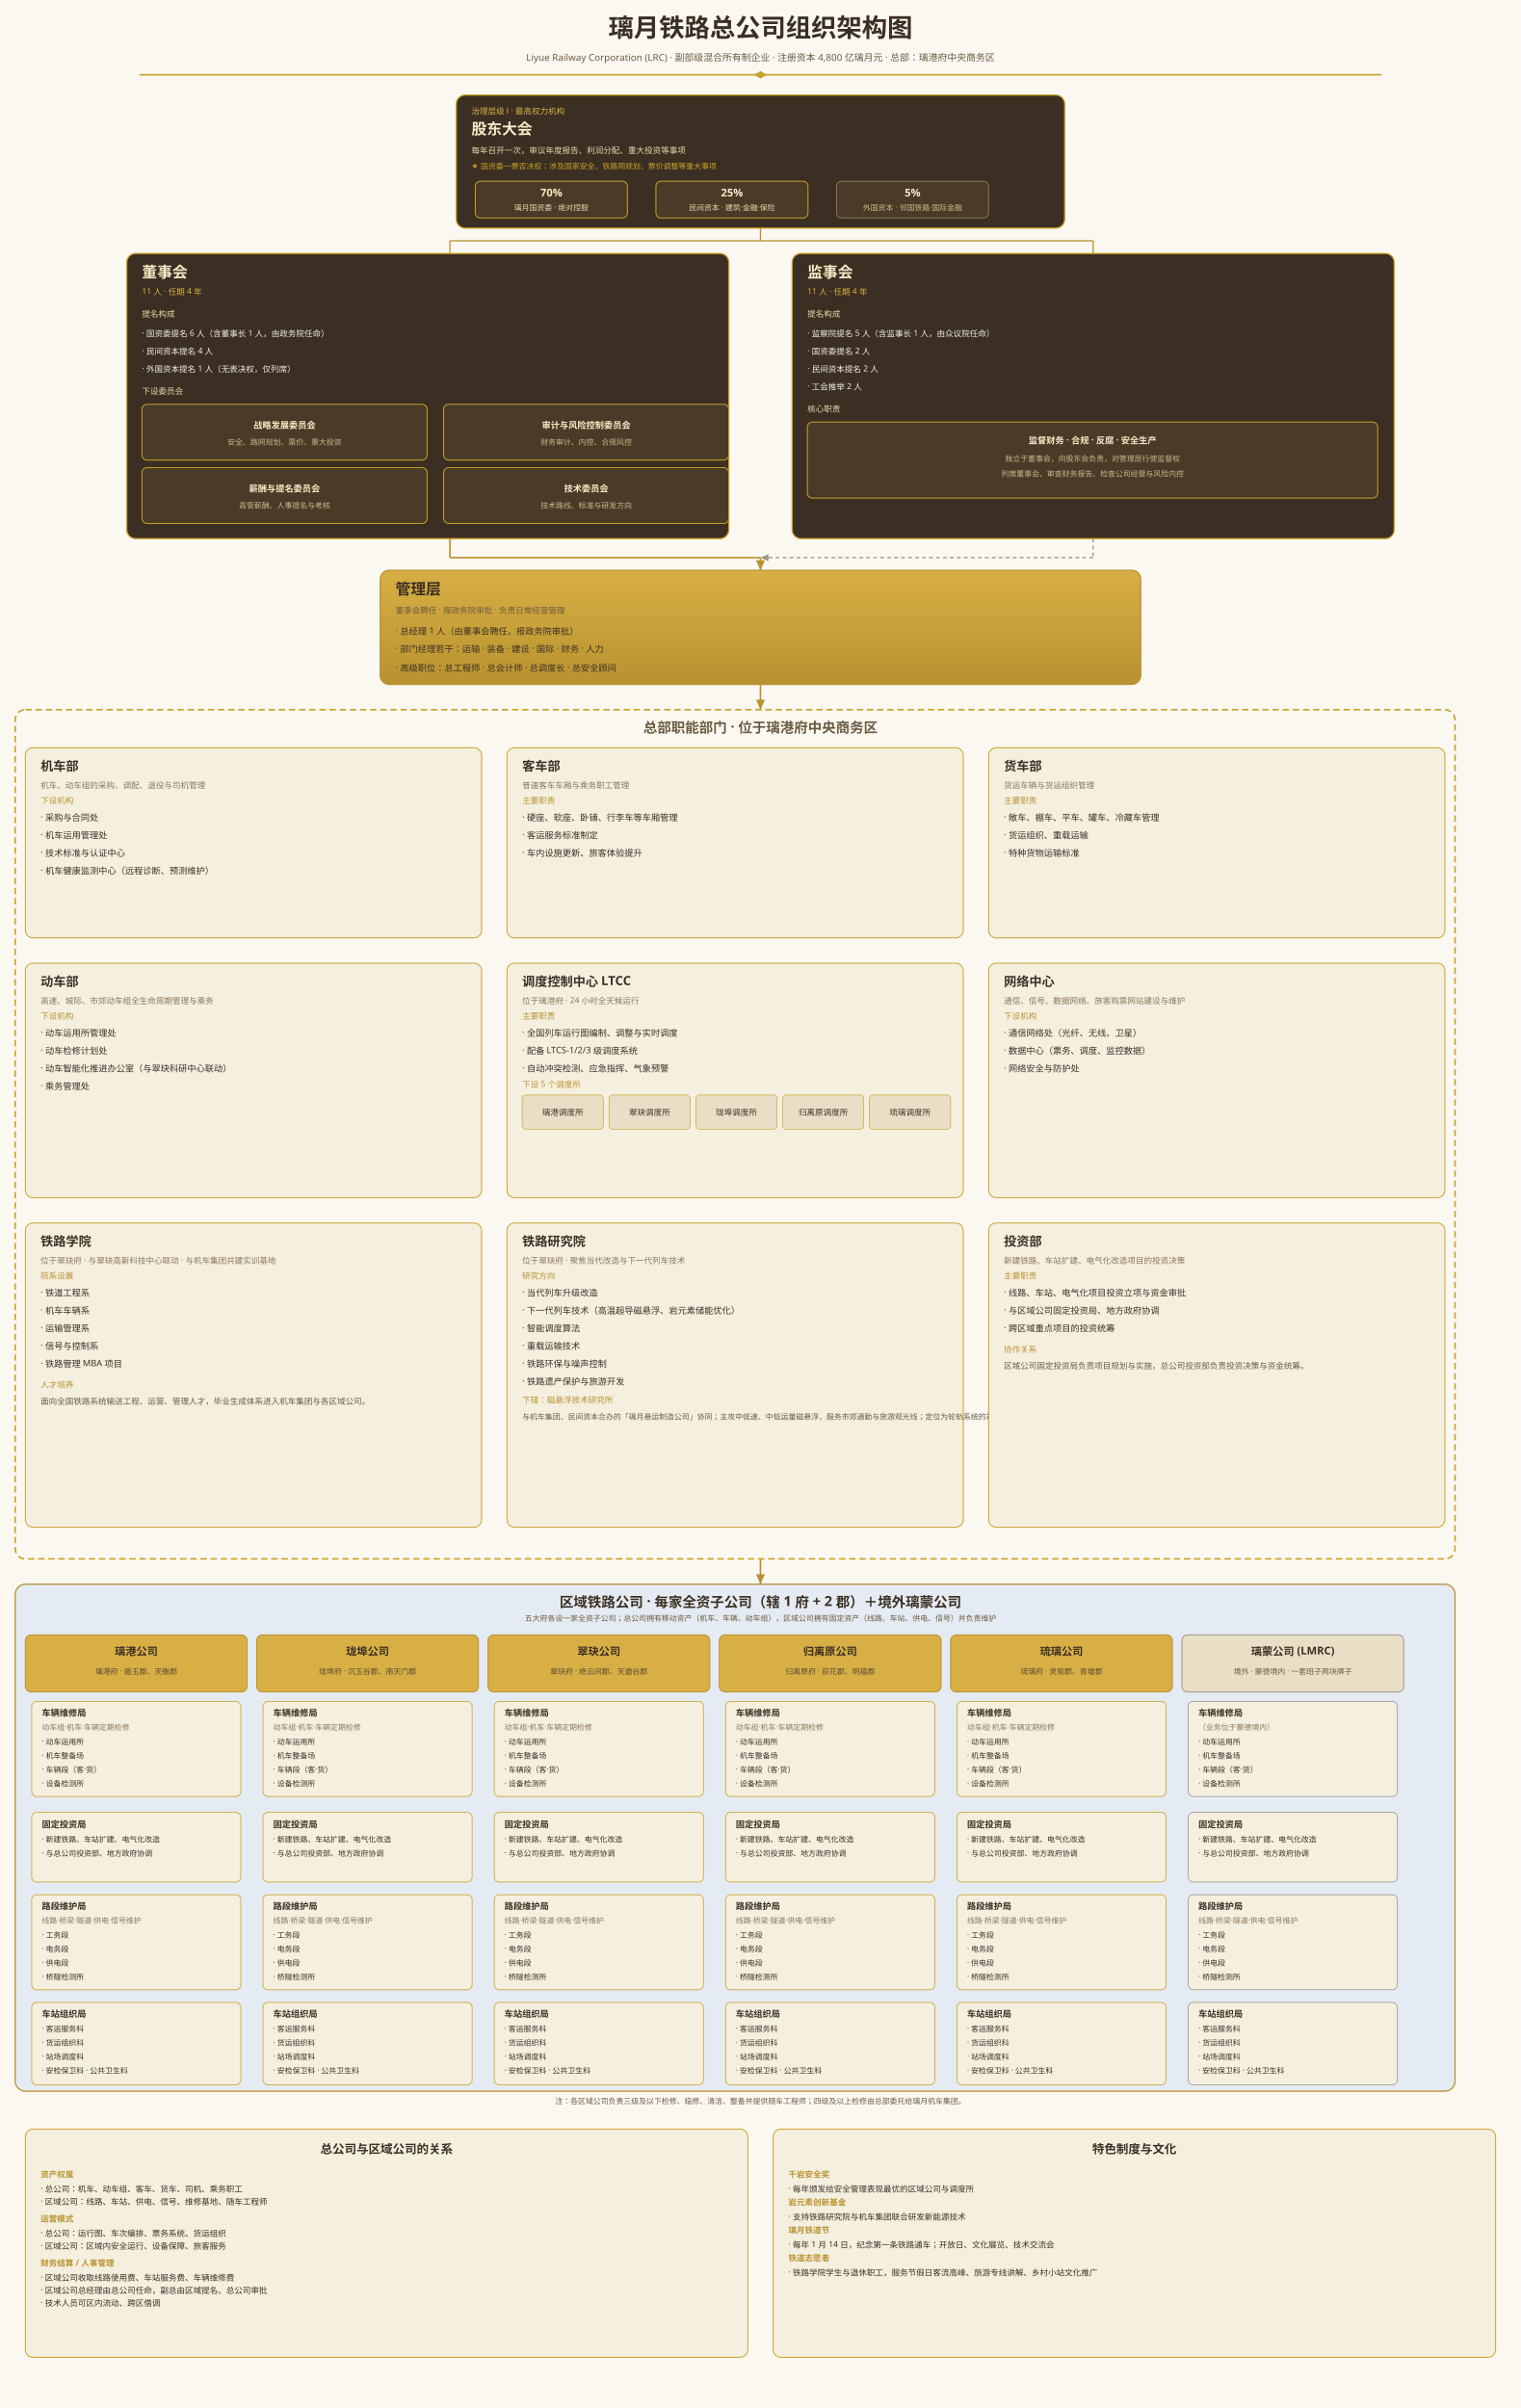
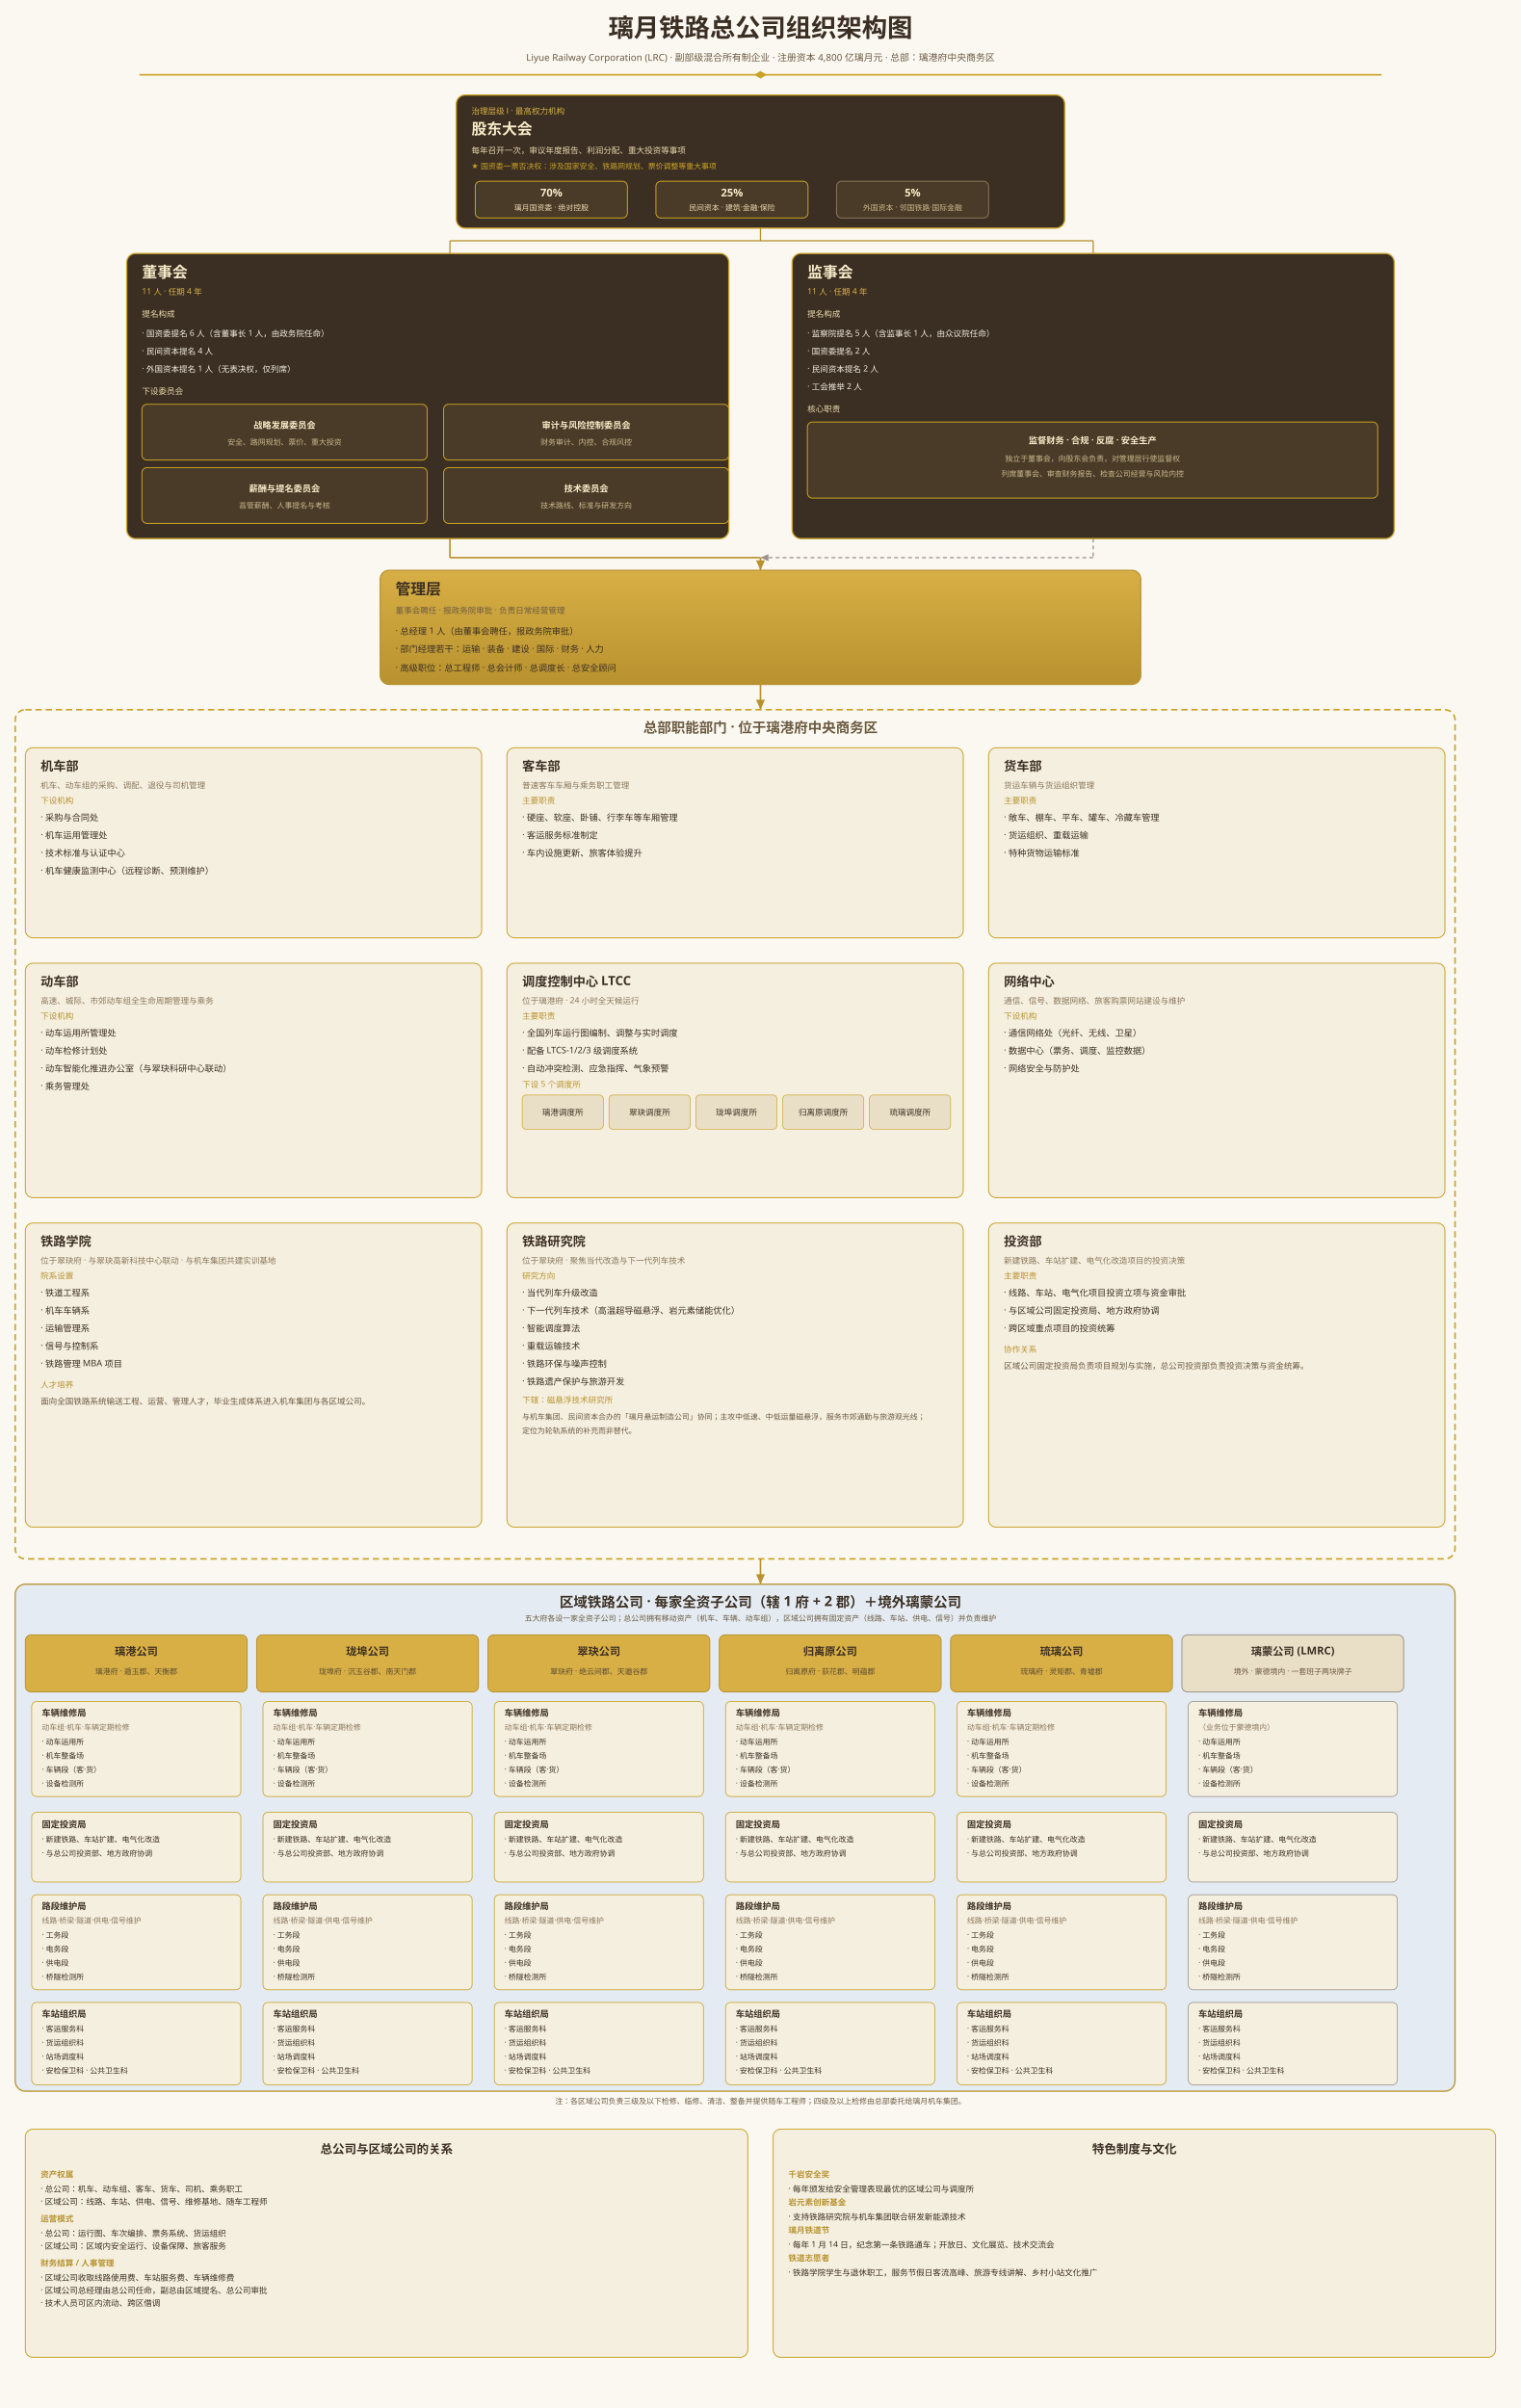
<svg xmlns="http://www.w3.org/2000/svg" viewBox="0 0 2400 3800" font-family="'Microsoft YaHei','PingFang SC','Noto Sans SC',sans-serif">
  <defs>
    <linearGradient id="goldTop" x1="0" y1="0" x2="0" y2="1">
      <stop offset="0" stop-color="#D8AF45" />
      <stop offset="1" stop-color="#B8922F" />
    </linearGradient>
    <marker id="arrow" viewBox="0 0 10 10" refX="9" refY="5" markerWidth="7" markerHeight="7" orient="auto-start-reverse">
      <path d="M 0 1 L 9 5 L 0 9 Z" fill="#B8922F" />
    </marker>
    <marker id="arrowDash" viewBox="0 0 10 10" refX="9" refY="5" markerWidth="7" markerHeight="7" orient="auto-start-reverse">
      <path d="M 0 1 L 9 5 L 0 9 Z" fill="#9C948A" />
    </marker>
  </defs>
  <rect width="2400" height="3800" fill="#FBF8F2" />
  <text x="1200" y="58" text-anchor="middle" font-size="40" font-weight="700" fill="#3B2F23">璃月铁路总公司组织架构图</text>
  <text x="1200" y="96" text-anchor="middle" font-size="15" fill="#6B5A40">Liyue Railway Corporation (LRC) · 副部级混合所有制企业 · 注册资本 4,800 亿璃月元 · 总部：璃港府中央商务区</text>
  <line x1="220" y1="118" x2="2180" y2="118" stroke="#C9A227" stroke-width="2.5" />
  <polygon points="1200,112 1210,118 1200,124 1190,118" fill="#C9A227" />
  <g>
    <rect x="720" y="150" width="960" height="210" rx="14" fill="#3B2F23" stroke="#C9A227" stroke-width="2" />
    <text x="744" y="180" font-size="13" fill="#D8AF45">治理层级 Ⅰ · 最高权力机构</text>
    <text x="744" y="212" font-size="24" font-weight="700" fill="#F7EBC8">股东大会</text>
    <text x="744" y="242" font-size="13" fill="#E8D8AC">每年召开一次，审议年度报告、利润分配、重大投资等事项</text>
    <text x="744" y="266" font-size="12" fill="#C9A227">★ 国资委一票否决权：涉及国家安全、铁路网规划、票价调整等重大事项</text>
    <g>
      <rect x="750" y="286" width="240" height="58" rx="8" fill="#4A3A28" stroke="#C9A227" stroke-width="1.5" />
      <text x="870" y="310" text-anchor="middle" font-size="17" font-weight="700" fill="#F7EBC8">70%</text>
      <text x="870" y="332" text-anchor="middle" font-size="12" fill="#E8D8AC">璃月国资委 · 绝对控股</text>
      <rect x="1035" y="286" width="240" height="58" rx="8" fill="#4A3A28" stroke="#C9A227" stroke-width="1.5" />
      <text x="1155" y="310" text-anchor="middle" font-size="17" font-weight="700" fill="#F7EBC8">25%</text>
      <text x="1155" y="332" text-anchor="middle" font-size="12" fill="#E8D8AC">民间资本 · 建筑·金融·保险</text>
      <rect x="1320" y="286" width="240" height="58" rx="8" fill="#4A3A28" stroke="#8A7658" stroke-width="1.5" />
      <text x="1440" y="310" text-anchor="middle" font-size="17" font-weight="700" fill="#F7EBC8">5%</text>
      <text x="1440" y="332" text-anchor="middle" font-size="12" fill="#C9B98A">外国资本 · 邻国铁路·国际金融</text>
    </g>
  </g>
  <path d="M 710 400 V 380 M 1725 380 V 400 M 710 380 H 1725 M 1200 360 V 380" fill="none" stroke="#B8922F" stroke-width="2" />
  <g>
    <rect x="200" y="400" width="950" height="450" rx="14" fill="#3B2F23" stroke="#C9A227" stroke-width="2" />
    <text x="224" y="438" font-size="24" font-weight="700" fill="#F7EBC8">董事会</text>
    <text x="224" y="464" font-size="13" fill="#D8AF45">11 人 · 任期 4 年</text>
    <text x="224" y="500" font-size="13" fill="#E8D8AC">提名构成</text>
    <text x="224" y="530" font-size="13" fill="#F3EDDE">· 国资委提名 6 人（含董事长 1 人，由政务院任命）</text>
    <text x="224" y="558" font-size="13" fill="#F3EDDE">· 民间资本提名 4 人</text>
    <text x="224" y="586" font-size="13" fill="#F3EDDE">· 外国资本提名 1 人（无表决权，仅列席）</text>
    <text x="224" y="622" font-size="13" fill="#E8D8AC">下设委员会</text>
    <rect x="224" y="638" width="450" height="88" rx="8" fill="#4A3A28" stroke="#C9A227" stroke-width="1.5" />
    <text x="449" y="676" text-anchor="middle" font-size="14" font-weight="700" fill="#F7EBC8">战略发展委员会</text>
    <text x="449" y="702" text-anchor="middle" font-size="12" fill="#C9B98A">安全、路网规划、票价、重大投资</text>
    <rect x="700" y="638" width="450" height="88" rx="8" fill="#4A3A28" stroke="#C9A227" stroke-width="1.5" />
    <text x="925" y="676" text-anchor="middle" font-size="14" font-weight="700" fill="#F7EBC8">审计与风险控制委员会</text>
    <text x="925" y="702" text-anchor="middle" font-size="12" fill="#C9B98A">财务审计、内控、合规风控</text>
    <rect x="224" y="738" width="450" height="88" rx="8" fill="#4A3A28" stroke="#C9A227" stroke-width="1.5" />
    <text x="449" y="776" text-anchor="middle" font-size="14" font-weight="700" fill="#F7EBC8">薪酬与提名委员会</text>
    <text x="449" y="802" text-anchor="middle" font-size="12" fill="#C9B98A">高管薪酬、人事提名与考核</text>
    <rect x="700" y="738" width="450" height="88" rx="8" fill="#4A3A28" stroke="#C9A227" stroke-width="1.5" />
    <text x="925" y="776" text-anchor="middle" font-size="14" font-weight="700" fill="#F7EBC8">技术委员会</text>
    <text x="925" y="802" text-anchor="middle" font-size="12" fill="#C9B98A">技术路线、标准与研发方向</text>
  </g>
  <g>
    <rect x="1250" y="400" width="950" height="450" rx="14" fill="#3B2F23" stroke="#C9A227" stroke-width="2" />
    <text x="1274" y="438" font-size="24" font-weight="700" fill="#F7EBC8">监事会</text>
    <text x="1274" y="464" font-size="13" fill="#D8AF45">11 人 · 任期 4 年</text>
    <text x="1274" y="500" font-size="13" fill="#E8D8AC">提名构成</text>
    <text x="1274" y="530" font-size="13" fill="#F3EDDE">· 监察院提名 5 人（含监事长 1 人，由众议院任命）</text>
    <text x="1274" y="558" font-size="13" fill="#F3EDDE">· 国资委提名 2 人</text>
    <text x="1274" y="586" font-size="13" fill="#F3EDDE">· 民间资本提名 2 人</text>
    <text x="1274" y="614" font-size="13" fill="#F3EDDE">· 工会推举 2 人</text>
    <text x="1274" y="650" font-size="13" fill="#E8D8AC">核心职责</text>
    <rect x="1274" y="666" width="900" height="120" rx="8" fill="#4A3A28" stroke="#C9A227" stroke-width="1.5" />
    <text x="1724" y="700" text-anchor="middle" font-size="14" font-weight="700" fill="#F7EBC8">监督财务 · 合规 · 反腐 · 安全生产</text>
    <text x="1724" y="728" text-anchor="middle" font-size="12" fill="#C9B98A">独立于董事会，向股东会负责，对管理层行使监督权</text>
    <text x="1724" y="752" text-anchor="middle" font-size="12" fill="#C9B98A">列席董事会、审查财务报告、检查公司经营与风险内控</text>
  </g>
  <path d="M 710 850 V 880 M 710 880 H 1200 M 1200 880 V 900" fill="none" stroke="#B8922F" stroke-width="2.5" marker-end="url(#arrow)" />
  <path d="M 1725 850 V 880 M 1725 880 H 1200" fill="none" stroke="#9C948A" stroke-width="2" stroke-dasharray="6 5" marker-end="url(#arrowDash)" />
  <g>
    <rect x="600" y="900" width="1200" height="180" rx="14" fill="url(#goldTop)" stroke="#B8922F" stroke-width="2" />
    <text x="624" y="938" font-size="24" font-weight="700" fill="#3B2F23">管理层</text>
    <text x="624" y="968" font-size="13" fill="#6B5A40">董事会聘任 · 报政务院审批 · 负责日常经营管理</text>
    <text x="624" y="1000" font-size="14" fill="#3B2F23">· 总经理 1 人（由董事会聘任，报政务院审批）</text>
    <text x="624" y="1028" font-size="14" fill="#3B2F23">· 部门经理若干：运输 · 装备 · 建设 · 国际 · 财务 · 人力</text>
    <text x="624" y="1058" font-size="14" fill="#3B2F23">· 高级职位：总工程师 · 总会计师 · 总调度长 · 总安全顾问</text>
  </g>
  <path d="M 1200 1080 V 1120" fill="none" stroke="#B8922F" stroke-width="2.5" marker-end="url(#arrow)" />
  <g>
    <rect x="24" y="1120" width="2272" height="1340" rx="16" fill="none" stroke="#C9A227" stroke-width="2.5" stroke-dasharray="10 6" />
    <text x="1200" y="1156" text-anchor="middle" font-size="22" font-weight="700" fill="#6B5A40">总部职能部门 · 位于璃港府中央商务区</text>
    <g>
      <rect x="40" y="1180" width="720" height="300" rx="12" fill="#F5EFE0" stroke="#C9A227" stroke-width="1.5" />
      <text x="64" y="1216" font-size="20" font-weight="700" fill="#3B2F23">机车部</text>
      <text x="64" y="1244" font-size="13" fill="#8A7658">机车、动车组的采购、调配、退役与司机管理</text>
      <text x="64" y="1268" font-size="13" fill="#B8922F">下设机构</text>
      <text x="64" y="1294" font-size="14" fill="#3B2F23">· 采购与合同处</text>
      <text x="64" y="1322" font-size="14" fill="#3B2F23">· 机车运用管理处</text>
      <text x="64" y="1350" font-size="14" fill="#3B2F23">· 技术标准与认证中心</text>
      <text x="64" y="1378" font-size="14" fill="#3B2F23">· 机车健康监测中心（远程诊断、预测维护）</text>
    </g>
    <g>
      <rect x="800" y="1180" width="720" height="300" rx="12" fill="#F5EFE0" stroke="#C9A227" stroke-width="1.5" />
      <text x="824" y="1216" font-size="20" font-weight="700" fill="#3B2F23">客车部</text>
      <text x="824" y="1244" font-size="13" fill="#8A7658">普速客车车厢与乘务职工管理</text>
      <text x="824" y="1268" font-size="13" fill="#B8922F">主要职责</text>
      <text x="824" y="1294" font-size="14" fill="#3B2F23">· 硬座、软座、卧铺、行李车等车厢管理</text>
      <text x="824" y="1322" font-size="14" fill="#3B2F23">· 客运服务标准制定</text>
      <text x="824" y="1350" font-size="14" fill="#3B2F23">· 车内设施更新、旅客体验提升</text>
    </g>
    <g>
      <rect x="1560" y="1180" width="720" height="300" rx="12" fill="#F5EFE0" stroke="#C9A227" stroke-width="1.5" />
      <text x="1584" y="1216" font-size="20" font-weight="700" fill="#3B2F23">货车部</text>
      <text x="1584" y="1244" font-size="13" fill="#8A7658">货运车辆与货运组织管理</text>
      <text x="1584" y="1268" font-size="13" fill="#B8922F">主要职责</text>
      <text x="1584" y="1294" font-size="14" fill="#3B2F23">· 敞车、棚车、平车、罐车、冷藏车管理</text>
      <text x="1584" y="1322" font-size="14" fill="#3B2F23">· 货运组织、重载运输</text>
      <text x="1584" y="1350" font-size="14" fill="#3B2F23">· 特种货物运输标准</text>
    </g>
    <g>
      <rect x="40" y="1520" width="720" height="370" rx="12" fill="#F5EFE0" stroke="#C9A227" stroke-width="1.5" />
      <text x="64" y="1556" font-size="20" font-weight="700" fill="#3B2F23">动车部</text>
      <text x="64" y="1584" font-size="13" fill="#8A7658">高速、城际、市郊动车组全生命周期管理与乘务</text>
      <text x="64" y="1608" font-size="13" fill="#B8922F">下设机构</text>
      <text x="64" y="1634" font-size="14" fill="#3B2F23">· 动车运用所管理处</text>
      <text x="64" y="1662" font-size="14" fill="#3B2F23">· 动车检修计划处</text>
      <text x="64" y="1690" font-size="14" fill="#3B2F23">· 动车智能化推进办公室（与翠玦科研中心联动）</text>
      <text x="64" y="1718" font-size="14" fill="#3B2F23">· 乘务管理处</text>
    </g>
    <g>
      <rect x="800" y="1520" width="720" height="370" rx="12" fill="#F5EFE0" stroke="#C9A227" stroke-width="1.5" />
      <text x="824" y="1556" font-size="20" font-weight="700" fill="#3B2F23">调度控制中心 LTCC</text>
      <text x="824" y="1584" font-size="13" fill="#8A7658">位于璃港府 · 24 小时全天候运行</text>
      <text x="824" y="1608" font-size="13" fill="#B8922F">主要职责</text>
      <text x="824" y="1634" font-size="14" fill="#3B2F23">· 全国列车运行图编制、调整与实时调度</text>
      <text x="824" y="1662" font-size="14" fill="#3B2F23">· 配备 LTCS-1/2/3 级调度系统</text>
      <text x="824" y="1690" font-size="14" fill="#3B2F23">· 自动冲突检测、应急指挥、气象预警</text>
      <text x="824" y="1716" font-size="13" fill="#B8922F">下设 5 个调度所</text>
      <g>
        <rect x="824" y="1728" width="128" height="54" rx="6" fill="#E9DFC6" stroke="#C9A227" stroke-width="1" />
        <text x="888" y="1760" text-anchor="middle" font-size="13" fill="#3B2F23">璃港调度所</text>
        <rect x="961" y="1728" width="128" height="54" rx="6" fill="#E9DFC6" stroke="#C9A227" stroke-width="1" />
        <text x="1025" y="1760" text-anchor="middle" font-size="13" fill="#3B2F23">翠玦调度所</text>
        <rect x="1098" y="1728" width="128" height="54" rx="6" fill="#E9DFC6" stroke="#C9A227" stroke-width="1" />
        <text x="1162" y="1760" text-anchor="middle" font-size="13" fill="#3B2F23">珑埠调度所</text>
        <rect x="1235" y="1728" width="128" height="54" rx="6" fill="#E9DFC6" stroke="#C9A227" stroke-width="1" />
        <text x="1299" y="1760" text-anchor="middle" font-size="13" fill="#3B2F23">归离原调度所</text>
        <rect x="1372" y="1728" width="128" height="54" rx="6" fill="#E9DFC6" stroke="#C9A227" stroke-width="1" />
        <text x="1436" y="1760" text-anchor="middle" font-size="13" fill="#3B2F23">琉璃调度所</text>
      </g>
    </g>
    <g>
      <rect x="1560" y="1520" width="720" height="370" rx="12" fill="#F5EFE0" stroke="#C9A227" stroke-width="1.5" />
      <text x="1584" y="1556" font-size="20" font-weight="700" fill="#3B2F23">网络中心</text>
      <text x="1584" y="1584" font-size="13" fill="#8A7658">通信、信号、数据网络、旅客购票网站建设与维护</text>
      <text x="1584" y="1608" font-size="13" fill="#B8922F">下设机构</text>
      <text x="1584" y="1634" font-size="14" fill="#3B2F23">· 通信网络处（光纤、无线、卫星）</text>
      <text x="1584" y="1662" font-size="14" fill="#3B2F23">· 数据中心（票务、调度、监控数据）</text>
      <text x="1584" y="1690" font-size="14" fill="#3B2F23">· 网络安全与防护处</text>
    </g>
    <g>
      <rect x="40" y="1930" width="720" height="480" rx="12" fill="#F5EFE0" stroke="#C9A227" stroke-width="1.5" />
      <text x="64" y="1966" font-size="20" font-weight="700" fill="#3B2F23">铁路学院</text>
      <text x="64" y="1994" font-size="13" fill="#8A7658">位于翠玦府 · 与翠玦高新科技中心联动 · 与机车集团共建实训基地</text>
      <text x="64" y="2018" font-size="13" fill="#B8922F">院系设置</text>
      <text x="64" y="2044" font-size="14" fill="#3B2F23">· 铁道工程系</text>
      <text x="64" y="2072" font-size="14" fill="#3B2F23">· 机车车辆系</text>
      <text x="64" y="2100" font-size="14" fill="#3B2F23">· 运输管理系</text>
      <text x="64" y="2128" font-size="14" fill="#3B2F23">· 信号与控制系</text>
      <text x="64" y="2156" font-size="14" fill="#3B2F23">· 铁路管理 MBA 项目</text>
      <text x="64" y="2190" font-size="13" fill="#B8922F">人才培养</text>
      <text x="64" y="2216" font-size="13" fill="#6B5A40">面向全国铁路系统输送工程、运营、管理人才，毕业生成体系进入机车集团与各区域公司。</text>
    </g>
    <g>
      <rect x="800" y="1930" width="720" height="480" rx="12" fill="#F5EFE0" stroke="#C9A227" stroke-width="1.5" />
      <text x="824" y="1966" font-size="20" font-weight="700" fill="#3B2F23">铁路研究院</text>
      <text x="824" y="1994" font-size="13" fill="#8A7658">位于翠玦府 · 聚焦当代改造与下一代列车技术</text>
      <text x="824" y="2018" font-size="13" fill="#B8922F">研究方向</text>
      <text x="824" y="2044" font-size="14" fill="#3B2F23">· 当代列车升级改造</text>
      <text x="824" y="2072" font-size="14" fill="#3B2F23">· 下一代列车技术（高温超导磁悬浮、岩元素储能优化）</text>
      <text x="824" y="2100" font-size="14" fill="#3B2F23">· 智能调度算法</text>
      <text x="824" y="2128" font-size="14" fill="#3B2F23">· 重载运输技术</text>
      <text x="824" y="2156" font-size="14" fill="#3B2F23">· 铁路环保与噪声控制</text>
      <text x="824" y="2184" font-size="14" fill="#3B2F23">· 铁路遗产保护与旅游开发</text>
      <text x="824" y="2214" font-size="13" fill="#B8922F">下辖：磁悬浮技术研究所</text>
-       <text x="824" y="2240" font-size="12" fill="#6B5A40">与机车集团、民间资本合办的「璃月悬运制造公司」协同；主攻中低速、中低运量磁悬浮，服务市郊通勤与旅游观光线；定位为轮轨系统的补充而非替代。</text>
+       <text x="824" y="2240" font-size="12" fill="#6B5A40">与机车集团、民间资本合办的「璃月悬运制造公司」协同；主攻中低速、中低运量磁悬浮，服务市郊通勤与旅游观光线；</text>
+       <text x="824" y="2262" font-size="12" fill="#6B5A40">定位为轮轨系统的补充而非替代。</text>
    </g>
    <g>
      <rect x="1560" y="1930" width="720" height="480" rx="12" fill="#F5EFE0" stroke="#C9A227" stroke-width="1.5" />
      <text x="1584" y="1966" font-size="20" font-weight="700" fill="#3B2F23">投资部</text>
      <text x="1584" y="1994" font-size="13" fill="#8A7658">新建铁路、车站扩建、电气化改造项目的投资决策</text>
      <text x="1584" y="2018" font-size="13" fill="#B8922F">主要职责</text>
      <text x="1584" y="2044" font-size="14" fill="#3B2F23">· 线路、车站、电气化项目投资立项与资金审批</text>
      <text x="1584" y="2072" font-size="14" fill="#3B2F23">· 与区域公司固定投资局、地方政府协调</text>
      <text x="1584" y="2100" font-size="14" fill="#3B2F23">· 跨区域重点项目的投资统筹</text>
      <text x="1584" y="2134" font-size="13" fill="#B8922F">协作关系</text>
      <text x="1584" y="2160" font-size="13" fill="#6B5A40">区域公司固定投资局负责项目规划与实施，总公司投资部负责投资决策与资金统筹。</text>
    </g>
  </g>
  <path d="M 1200 2460 V 2500" fill="none" stroke="#B8922F" stroke-width="2.5" marker-end="url(#arrow)" />
  <g>
    <rect x="24" y="2500" width="2272" height="800" rx="16" fill="#E4EBF2" stroke="#B8922F" stroke-width="2" />
    <text x="1200" y="2536" text-anchor="middle" font-size="22" font-weight="700" fill="#3B2F23">区域铁路公司 · 每家全资子公司（辖 1 府 + 2 郡）＋境外璃蒙公司</text>
    <text x="1200" y="2558" text-anchor="middle" font-size="12" fill="#6B5A40">五大府各设一家全资子公司；总公司拥有移动资产（机车、车辆、动车组），区域公司拥有固定资产（线路、车站、供电、信号）并负责维护</text>
    <g font-size="15" font-weight="700" fill="#3B2F23">
      <rect x="40" y="2580" width="350" height="90" rx="9" fill="#D8AF45" stroke="#B8922F" stroke-width="1.5" />
      <text x="215" y="2612" text-anchor="middle" font-size="17">璃港公司</text>
      <text x="215" y="2642" text-anchor="middle" font-size="12" font-weight="400" fill="#5A4A30">璃港府 · 遁玉郡、天衡郡</text>
      <rect x="405" y="2580" width="350" height="90" rx="9" fill="#D8AF45" stroke="#B8922F" stroke-width="1.5" />
      <text x="580" y="2612" text-anchor="middle" font-size="17">珑埠公司</text>
      <text x="580" y="2642" text-anchor="middle" font-size="12" font-weight="400" fill="#5A4A30">珑埠府 · 沉玉谷郡、南天门郡</text>
      <rect x="770" y="2580" width="350" height="90" rx="9" fill="#D8AF45" stroke="#B8922F" stroke-width="1.5" />
      <text x="945" y="2612" text-anchor="middle" font-size="17">翠玦公司</text>
      <text x="945" y="2642" text-anchor="middle" font-size="12" font-weight="400" fill="#5A4A30">翠玦府 · 绝云间郡、天遒谷郡</text>
      <rect x="1135" y="2580" width="350" height="90" rx="9" fill="#D8AF45" stroke="#B8922F" stroke-width="1.5" />
      <text x="1310" y="2612" text-anchor="middle" font-size="17">归离原公司</text>
      <text x="1310" y="2642" text-anchor="middle" font-size="12" font-weight="400" fill="#5A4A30">归离原府 · 荻花郡、明蕴郡</text>
      <rect x="1500" y="2580" width="350" height="90" rx="9" fill="#D8AF45" stroke="#B8922F" stroke-width="1.5" />
      <text x="1675" y="2612" text-anchor="middle" font-size="17">琉璃公司</text>
      <text x="1675" y="2642" text-anchor="middle" font-size="12" font-weight="400" fill="#5A4A30">琉璃府 · 灵矩郡、青墟郡</text>
      <rect x="1865" y="2580" width="350" height="90" rx="9" fill="#E9DFC6" stroke="#9C948A" stroke-width="1.5" />
      <text x="2040" y="2612" text-anchor="middle" font-size="17" fill="#3B2F23">璃蒙公司 (LMRC)</text>
      <text x="2040" y="2642" text-anchor="middle" font-size="12" font-weight="400" fill="#6B5A40">境外 · 蒙德境内 · 一套班子两块牌子</text>
    </g>
    <g font-size="14" fill="#3B2F23">
      <g>
        <rect x="50" y="2685" width="330" height="150" rx="8" fill="#F5EFE0" stroke="#C9A227" stroke-width="1.2" />
        <text x="66" y="2708" font-size="14" font-weight="700">车辆维修局</text>
        <text x="66" y="2730" font-size="12" fill="#8A7658">动车组·机车·车辆定期检修</text>
        <text x="66" y="2752" font-size="12">· 动车运用所</text>
        <text x="66" y="2774" font-size="12">· 机车整备场</text>
        <text x="66" y="2796" font-size="12">· 车辆段（客·货）</text>
        <text x="66" y="2818" font-size="12">· 设备检测所</text>
        <rect x="415" y="2685" width="330" height="150" rx="8" fill="#F5EFE0" stroke="#C9A227" stroke-width="1.2" />
        <text x="431" y="2708" font-size="14" font-weight="700">车辆维修局</text>
        <text x="431" y="2730" font-size="12" fill="#8A7658">动车组·机车·车辆定期检修</text>
        <text x="431" y="2752" font-size="12">· 动车运用所</text>
        <text x="431" y="2774" font-size="12">· 机车整备场</text>
        <text x="431" y="2796" font-size="12">· 车辆段（客·货）</text>
        <text x="431" y="2818" font-size="12">· 设备检测所</text>
        <rect x="780" y="2685" width="330" height="150" rx="8" fill="#F5EFE0" stroke="#C9A227" stroke-width="1.2" />
        <text x="796" y="2708" font-size="14" font-weight="700">车辆维修局</text>
        <text x="796" y="2730" font-size="12" fill="#8A7658">动车组·机车·车辆定期检修</text>
        <text x="796" y="2752" font-size="12">· 动车运用所</text>
        <text x="796" y="2774" font-size="12">· 机车整备场</text>
        <text x="796" y="2796" font-size="12">· 车辆段（客·货）</text>
        <text x="796" y="2818" font-size="12">· 设备检测所</text>
        <rect x="1145" y="2685" width="330" height="150" rx="8" fill="#F5EFE0" stroke="#C9A227" stroke-width="1.2" />
        <text x="1161" y="2708" font-size="14" font-weight="700">车辆维修局</text>
        <text x="1161" y="2730" font-size="12" fill="#8A7658">动车组·机车·车辆定期检修</text>
        <text x="1161" y="2752" font-size="12">· 动车运用所</text>
        <text x="1161" y="2774" font-size="12">· 机车整备场</text>
        <text x="1161" y="2796" font-size="12">· 车辆段（客·货）</text>
        <text x="1161" y="2818" font-size="12">· 设备检测所</text>
        <rect x="1510" y="2685" width="330" height="150" rx="8" fill="#F5EFE0" stroke="#C9A227" stroke-width="1.2" />
        <text x="1526" y="2708" font-size="14" font-weight="700">车辆维修局</text>
        <text x="1526" y="2730" font-size="12" fill="#8A7658">动车组·机车·车辆定期检修</text>
        <text x="1526" y="2752" font-size="12">· 动车运用所</text>
        <text x="1526" y="2774" font-size="12">· 机车整备场</text>
        <text x="1526" y="2796" font-size="12">· 车辆段（客·货）</text>
        <text x="1526" y="2818" font-size="12">· 设备检测所</text>
        <rect x="1875" y="2685" width="330" height="150" rx="8" fill="#F5EFE0" stroke="#9C948A" stroke-width="1.2" />
        <text x="1891" y="2708" font-size="14" font-weight="700">车辆维修局</text>
        <text x="1891" y="2730" font-size="12" fill="#8A7658">（业务位于蒙德境内）</text>
        <text x="1891" y="2752" font-size="12">· 动车运用所</text>
        <text x="1891" y="2774" font-size="12">· 机车整备场</text>
        <text x="1891" y="2796" font-size="12">· 车辆段（客·货）</text>
        <text x="1891" y="2818" font-size="12">· 设备检测所</text>
      </g>
      <g>
        <rect x="50" y="2860" width="330" height="110" rx="8" fill="#F5EFE0" stroke="#C9A227" stroke-width="1.2" />
        <text x="66" y="2884" font-size="14" font-weight="700">固定投资局</text>
        <text x="66" y="2906" font-size="12">· 新建铁路、车站扩建、电气化改造</text>
        <text x="66" y="2928" font-size="12">· 与总公司投资部、地方政府协调</text>
        <rect x="415" y="2860" width="330" height="110" rx="8" fill="#F5EFE0" stroke="#C9A227" stroke-width="1.2" />
        <text x="431" y="2884" font-size="14" font-weight="700">固定投资局</text>
        <text x="431" y="2906" font-size="12">· 新建铁路、车站扩建、电气化改造</text>
        <text x="431" y="2928" font-size="12">· 与总公司投资部、地方政府协调</text>
        <rect x="780" y="2860" width="330" height="110" rx="8" fill="#F5EFE0" stroke="#C9A227" stroke-width="1.2" />
        <text x="796" y="2884" font-size="14" font-weight="700">固定投资局</text>
        <text x="796" y="2906" font-size="12">· 新建铁路、车站扩建、电气化改造</text>
        <text x="796" y="2928" font-size="12">· 与总公司投资部、地方政府协调</text>
        <rect x="1145" y="2860" width="330" height="110" rx="8" fill="#F5EFE0" stroke="#C9A227" stroke-width="1.2" />
        <text x="1161" y="2884" font-size="14" font-weight="700">固定投资局</text>
        <text x="1161" y="2906" font-size="12">· 新建铁路、车站扩建、电气化改造</text>
        <text x="1161" y="2928" font-size="12">· 与总公司投资部、地方政府协调</text>
        <rect x="1510" y="2860" width="330" height="110" rx="8" fill="#F5EFE0" stroke="#C9A227" stroke-width="1.2" />
        <text x="1526" y="2884" font-size="14" font-weight="700">固定投资局</text>
        <text x="1526" y="2906" font-size="12">· 新建铁路、车站扩建、电气化改造</text>
        <text x="1526" y="2928" font-size="12">· 与总公司投资部、地方政府协调</text>
        <rect x="1875" y="2860" width="330" height="110" rx="8" fill="#F5EFE0" stroke="#9C948A" stroke-width="1.2" />
        <text x="1891" y="2884" font-size="14" font-weight="700">固定投资局</text>
        <text x="1891" y="2906" font-size="12">· 新建铁路、车站扩建、电气化改造</text>
        <text x="1891" y="2928" font-size="12">· 与总公司投资部、地方政府协调</text>
      </g>
      <g>
        <rect x="50" y="2990" width="330" height="150" rx="8" fill="#F5EFE0" stroke="#C9A227" stroke-width="1.2" />
        <text x="66" y="3013" font-size="14" font-weight="700">路段维护局</text>
        <text x="66" y="3035" font-size="12" fill="#8A7658">线路·桥梁·隧道·供电·信号维护</text>
        <text x="66" y="3057" font-size="12">· 工务段</text>
        <text x="66" y="3079" font-size="12">· 电务段</text>
        <text x="66" y="3101" font-size="12">· 供电段</text>
        <text x="66" y="3123" font-size="12">· 桥隧检测所</text>
        <rect x="415" y="2990" width="330" height="150" rx="8" fill="#F5EFE0" stroke="#C9A227" stroke-width="1.2" />
        <text x="431" y="3013" font-size="14" font-weight="700">路段维护局</text>
        <text x="431" y="3035" font-size="12" fill="#8A7658">线路·桥梁·隧道·供电·信号维护</text>
        <text x="431" y="3057" font-size="12">· 工务段</text>
        <text x="431" y="3079" font-size="12">· 电务段</text>
        <text x="431" y="3101" font-size="12">· 供电段</text>
        <text x="431" y="3123" font-size="12">· 桥隧检测所</text>
        <rect x="780" y="2990" width="330" height="150" rx="8" fill="#F5EFE0" stroke="#C9A227" stroke-width="1.2" />
        <text x="796" y="3013" font-size="14" font-weight="700">路段维护局</text>
        <text x="796" y="3035" font-size="12" fill="#8A7658">线路·桥梁·隧道·供电·信号维护</text>
        <text x="796" y="3057" font-size="12">· 工务段</text>
        <text x="796" y="3079" font-size="12">· 电务段</text>
        <text x="796" y="3101" font-size="12">· 供电段</text>
        <text x="796" y="3123" font-size="12">· 桥隧检测所</text>
        <rect x="1145" y="2990" width="330" height="150" rx="8" fill="#F5EFE0" stroke="#C9A227" stroke-width="1.2" />
        <text x="1161" y="3013" font-size="14" font-weight="700">路段维护局</text>
        <text x="1161" y="3035" font-size="12" fill="#8A7658">线路·桥梁·隧道·供电·信号维护</text>
        <text x="1161" y="3057" font-size="12">· 工务段</text>
        <text x="1161" y="3079" font-size="12">· 电务段</text>
        <text x="1161" y="3101" font-size="12">· 供电段</text>
        <text x="1161" y="3123" font-size="12">· 桥隧检测所</text>
        <rect x="1510" y="2990" width="330" height="150" rx="8" fill="#F5EFE0" stroke="#C9A227" stroke-width="1.2" />
        <text x="1526" y="3013" font-size="14" font-weight="700">路段维护局</text>
        <text x="1526" y="3035" font-size="12" fill="#8A7658">线路·桥梁·隧道·供电·信号维护</text>
        <text x="1526" y="3057" font-size="12">· 工务段</text>
        <text x="1526" y="3079" font-size="12">· 电务段</text>
        <text x="1526" y="3101" font-size="12">· 供电段</text>
        <text x="1526" y="3123" font-size="12">· 桥隧检测所</text>
        <rect x="1875" y="2990" width="330" height="150" rx="8" fill="#F5EFE0" stroke="#9C948A" stroke-width="1.2" />
        <text x="1891" y="3013" font-size="14" font-weight="700">路段维护局</text>
        <text x="1891" y="3035" font-size="12" fill="#8A7658">线路·桥梁·隧道·供电·信号维护</text>
        <text x="1891" y="3057" font-size="12">· 工务段</text>
        <text x="1891" y="3079" font-size="12">· 电务段</text>
        <text x="1891" y="3101" font-size="12">· 供电段</text>
        <text x="1891" y="3123" font-size="12">· 桥隧检测所</text>
      </g>
      <g>
        <rect x="50" y="3160" width="330" height="130" rx="8" fill="#F5EFE0" stroke="#C9A227" stroke-width="1.2" />
        <text x="66" y="3183" font-size="14" font-weight="700">车站组织局</text>
        <text x="66" y="3205" font-size="12">· 客运服务科</text>
        <text x="66" y="3227" font-size="12">· 货运组织科</text>
        <text x="66" y="3249" font-size="12">· 站场调度科</text>
        <text x="66" y="3271" font-size="12">· 安检保卫科 · 公共卫生科</text>
        <rect x="415" y="3160" width="330" height="130" rx="8" fill="#F5EFE0" stroke="#C9A227" stroke-width="1.2" />
        <text x="431" y="3183" font-size="14" font-weight="700">车站组织局</text>
        <text x="431" y="3205" font-size="12">· 客运服务科</text>
        <text x="431" y="3227" font-size="12">· 货运组织科</text>
        <text x="431" y="3249" font-size="12">· 站场调度科</text>
        <text x="431" y="3271" font-size="12">· 安检保卫科 · 公共卫生科</text>
        <rect x="780" y="3160" width="330" height="130" rx="8" fill="#F5EFE0" stroke="#C9A227" stroke-width="1.2" />
        <text x="796" y="3183" font-size="14" font-weight="700">车站组织局</text>
        <text x="796" y="3205" font-size="12">· 客运服务科</text>
        <text x="796" y="3227" font-size="12">· 货运组织科</text>
        <text x="796" y="3249" font-size="12">· 站场调度科</text>
        <text x="796" y="3271" font-size="12">· 安检保卫科 · 公共卫生科</text>
        <rect x="1145" y="3160" width="330" height="130" rx="8" fill="#F5EFE0" stroke="#C9A227" stroke-width="1.2" />
        <text x="1161" y="3183" font-size="14" font-weight="700">车站组织局</text>
        <text x="1161" y="3205" font-size="12">· 客运服务科</text>
        <text x="1161" y="3227" font-size="12">· 货运组织科</text>
        <text x="1161" y="3249" font-size="12">· 站场调度科</text>
        <text x="1161" y="3271" font-size="12">· 安检保卫科 · 公共卫生科</text>
        <rect x="1510" y="3160" width="330" height="130" rx="8" fill="#F5EFE0" stroke="#C9A227" stroke-width="1.2" />
        <text x="1526" y="3183" font-size="14" font-weight="700">车站组织局</text>
        <text x="1526" y="3205" font-size="12">· 客运服务科</text>
        <text x="1526" y="3227" font-size="12">· 货运组织科</text>
        <text x="1526" y="3249" font-size="12">· 站场调度科</text>
        <text x="1526" y="3271" font-size="12">· 安检保卫科 · 公共卫生科</text>
        <rect x="1875" y="3160" width="330" height="130" rx="8" fill="#F5EFE0" stroke="#9C948A" stroke-width="1.2" />
        <text x="1891" y="3183" font-size="14" font-weight="700">车站组织局</text>
        <text x="1891" y="3205" font-size="12">· 客运服务科</text>
        <text x="1891" y="3227" font-size="12">· 货运组织科</text>
        <text x="1891" y="3249" font-size="12">· 站场调度科</text>
        <text x="1891" y="3271" font-size="12">· 安检保卫科 · 公共卫生科</text>
      </g>
    </g>
    <text x="1200" y="3320" text-anchor="middle" font-size="12" fill="#6B5A40">注：各区域公司负责三级及以下检修、临修、清洁、整备并提供随车工程师；四级及以上检修由总部委托给璃月机车集团。</text>
  </g>
  <g>
    <rect x="40" y="3360" width="1140" height="360" rx="12" fill="#F5EFE0" stroke="#C9A227" stroke-width="1.5" />
    <text x="610" y="3398" text-anchor="middle" font-size="19" font-weight="700" fill="#3B2F23">总公司与区域公司的关系</text>
    <text x="64" y="3436" font-size="13" font-weight="700" fill="#B8922F">资产权属</text>
    <text x="64" y="3458" font-size="13" fill="#3B2F23">· 总公司：机车、动车组、客车、货车、司机、乘务职工</text>
    <text x="64" y="3478" font-size="13" fill="#3B2F23">· 区域公司：线路、车站、供电、信号、维修基地、随车工程师</text>
    <text x="64" y="3506" font-size="13" font-weight="700" fill="#B8922F">运营模式</text>
    <text x="64" y="3528" font-size="13" fill="#3B2F23">· 总公司：运行图、车次编排、票务系统、货运组织</text>
    <text x="64" y="3548" font-size="13" fill="#3B2F23">· 区域公司：区域内安全运行、设备保障、旅客服务</text>
    <text x="64" y="3576" font-size="13" font-weight="700" fill="#B8922F">财务结算 / 人事管理</text>
    <text x="64" y="3598" font-size="13" fill="#3B2F23">· 区域公司收取线路使用费、车站服务费、车辆维修费</text>
    <text x="64" y="3618" font-size="13" fill="#3B2F23">· 区域公司总经理由总公司任命，副总由区域提名、总公司审批</text>
    <text x="64" y="3638" font-size="13" fill="#3B2F23">· 技术人员可区内流动、跨区借调</text>
  </g>
  <g>
    <rect x="1220" y="3360" width="1140" height="360" rx="12" fill="#F5EFE0" stroke="#C9A227" stroke-width="1.5" />
    <text x="1790" y="3398" text-anchor="middle" font-size="19" font-weight="700" fill="#3B2F23">特色制度与文化</text>
    <text x="1244" y="3436" font-size="13" font-weight="700" fill="#B8922F">千岩安全奖</text>
    <text x="1244" y="3458" font-size="13" fill="#3B2F23">· 每年颁发给安全管理表现最优的区域公司与调度所</text>
    <text x="1244" y="3480" font-size="13" font-weight="700" fill="#B8922F">岩元素创新基金</text>
    <text x="1244" y="3502" font-size="13" fill="#3B2F23">· 支持铁路研究院与机车集团联合研发新能源技术</text>
    <text x="1244" y="3524" font-size="13" font-weight="700" fill="#B8922F">璃月铁道节</text>
    <text x="1244" y="3546" font-size="13" fill="#3B2F23">· 每年 1 月 14 日，纪念第一条铁路通车；开放日、文化展览、技术交流会</text>
    <text x="1244" y="3568" font-size="13" font-weight="700" fill="#B8922F">铁道志愿者</text>
    <text x="1244" y="3590" font-size="13" fill="#3B2F23">· 铁路学院学生与退休职工，服务节假日客流高峰、旅游专线讲解、乡村小站文化推广</text>
  </g>
</svg>
